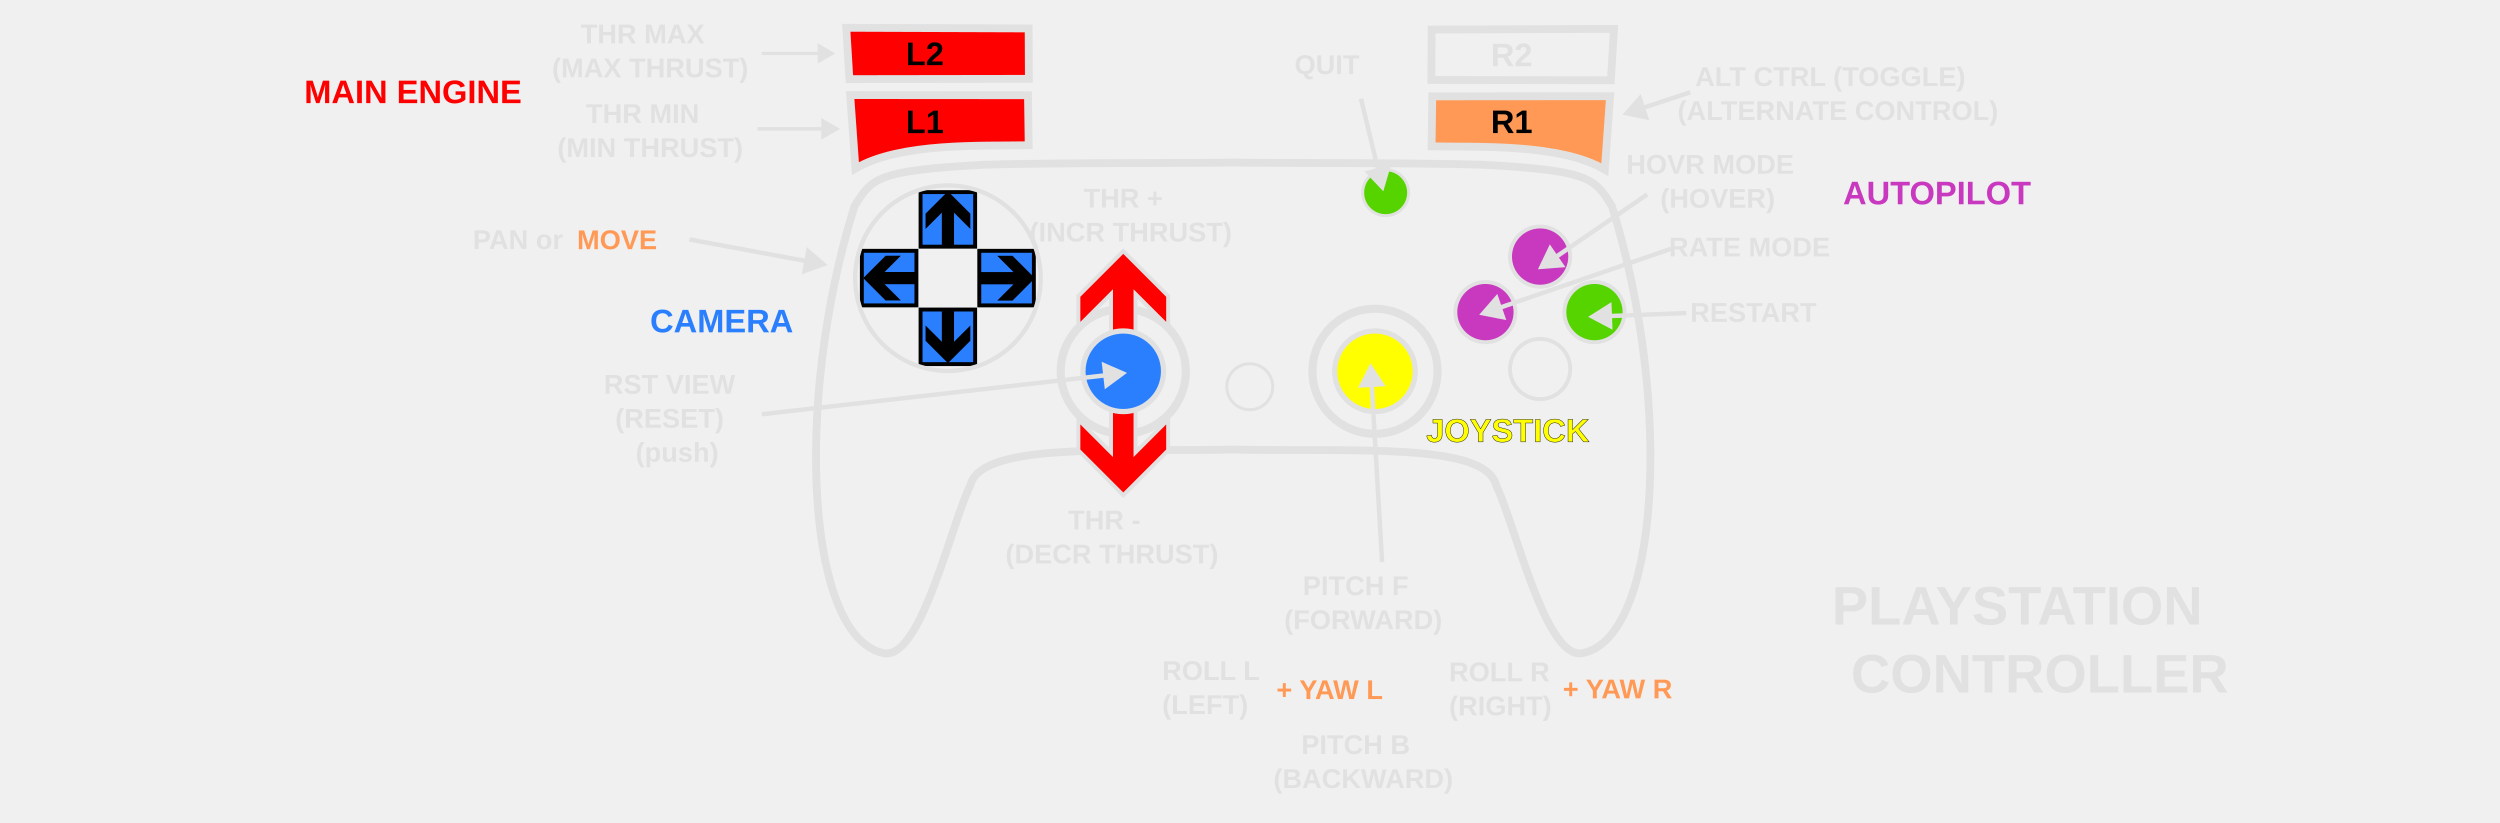
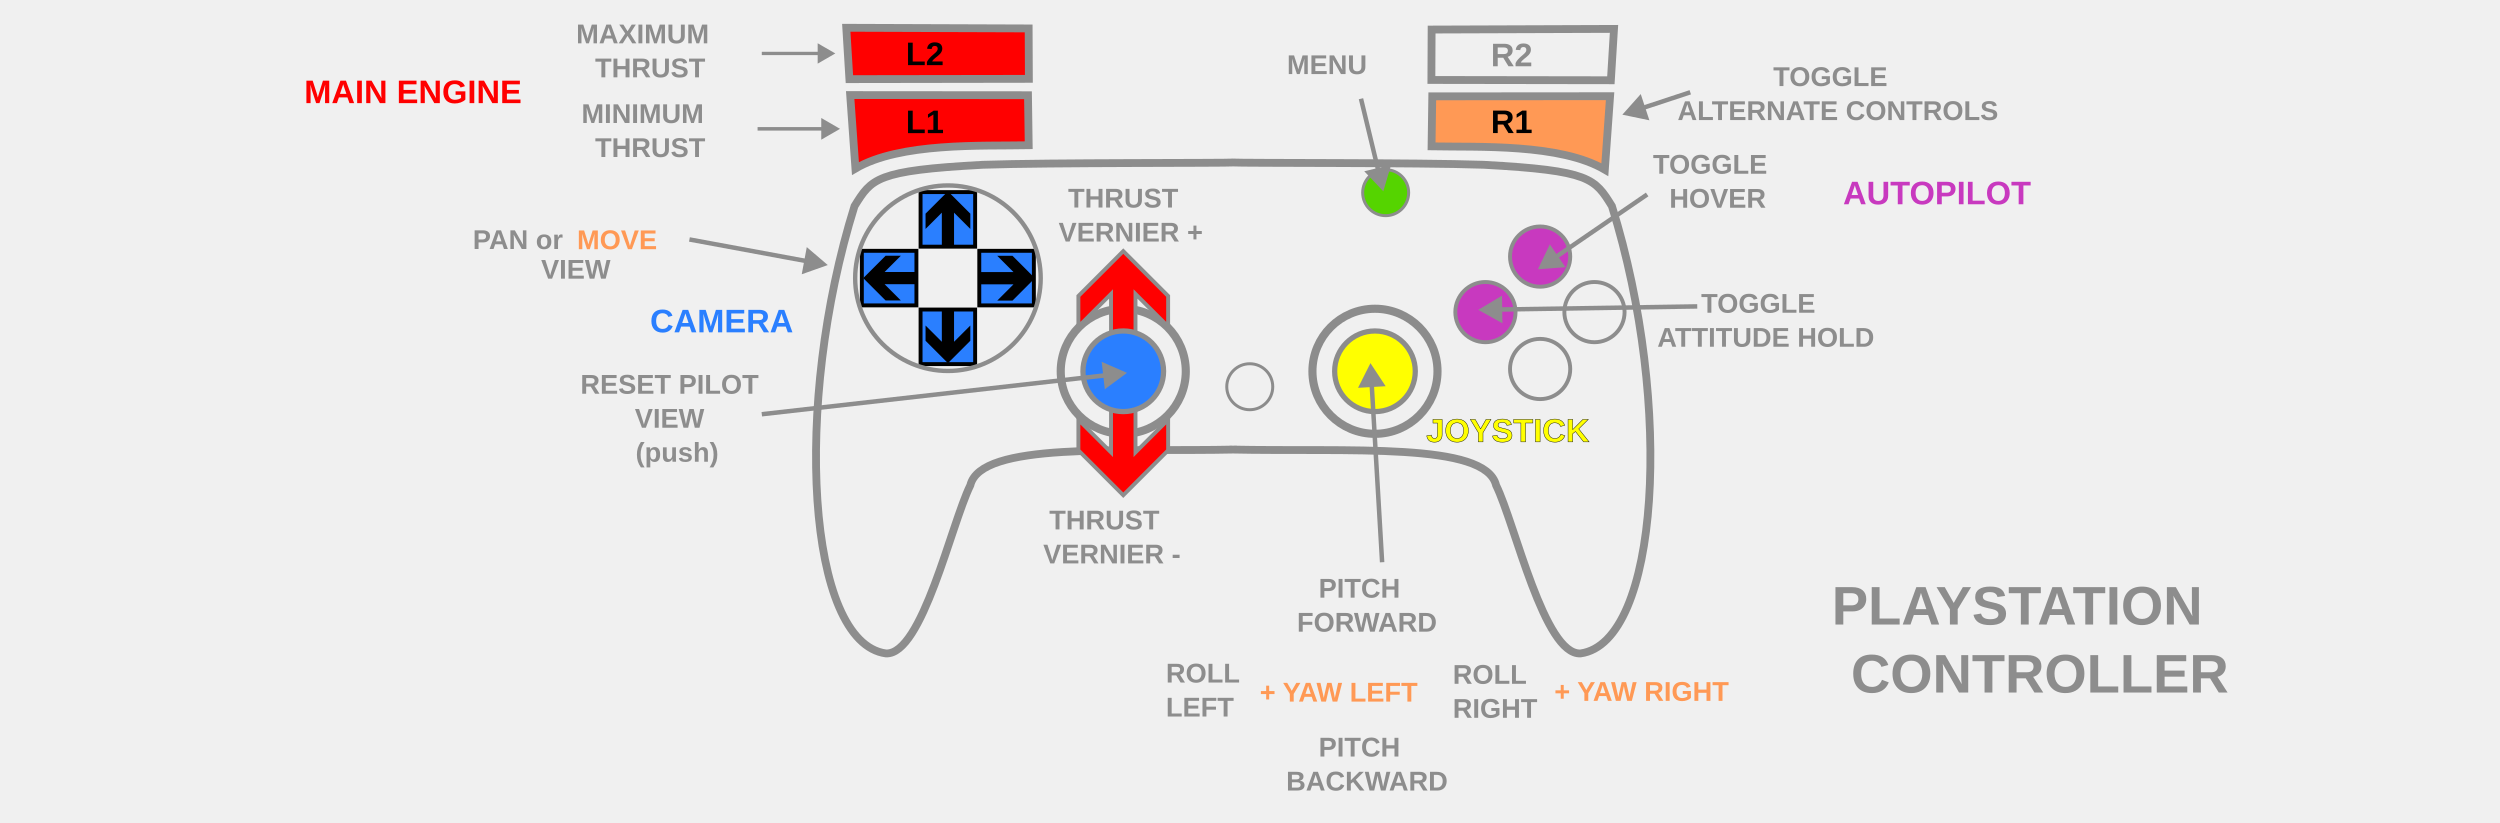
<svg xmlns="http://www.w3.org/2000/svg" xmlns:xlink="http://www.w3.org/1999/xlink" version="1.1" x="0px" y="0px" viewBox="0 0 1225.648 403.2" xml:space="preserve" id="svg491" width="12.767in" height="4.2in">
  <defs id="defs491">
    <symbol id="UpArrow">
      <path d="M 36,9 58,31 V 46 L 42,30 V 62 H 30 V 30 L 14,46 V 31 Z" style="stroke:none" id="path276" />
    </symbol>
    <marker style="overflow:visible" id="Triangle-5-1" refX="0" refY="0" orient="auto-start-reverse" markerWidth="1" markerHeight="1" viewBox="0 0 1 1" preserveAspectRatio="xMidYMid">
      <path transform="scale(0.5)" style="fill:context-stroke;fill-rule:evenodd;stroke:context-stroke;stroke-width:1pt" d="M 5.77,0 -2.88,5 V -5 Z" id="path135-0-2" />
    </marker>
    <marker style="overflow:visible" id="Triangle-5-1-2" refX="0" refY="0" orient="auto-start-reverse" markerWidth="1" markerHeight="1" viewBox="0 0 1 1" preserveAspectRatio="xMidYMid">
      <path transform="scale(0.5)" style="fill:context-stroke;fill-rule:evenodd;stroke:context-stroke;stroke-width:1pt" d="M 5.77,0 -2.88,5 V -5 Z" id="path135-0-2-8" />
    </marker>
    <marker style="overflow:visible" id="Triangle-0" refX="0" refY="0" orient="auto-start-reverse" markerWidth="1" markerHeight="1" viewBox="0 0 1 1" preserveAspectRatio="xMidYMid">
      <path transform="scale(0.5)" style="fill:context-stroke;fill-rule:evenodd;stroke:context-stroke;stroke-width:1pt" d="M 5.77,0 -2.88,5 V -5 Z" id="path135-9" />
    </marker>
    <marker style="overflow:visible" id="Triangle-07" refX="0" refY="0" orient="auto-start-reverse" markerWidth="1" markerHeight="1" viewBox="0 0 1 1" preserveAspectRatio="xMidYMid">
      <path transform="scale(0.5)" style="fill:context-stroke;fill-rule:evenodd;stroke:context-stroke;stroke-width:1pt" d="M 5.77,0 -2.88,5 V -5 Z" id="path135-7" />
    </marker>
    <marker style="overflow:visible" id="Triangle-07-7" refX="0" refY="0" orient="auto-start-reverse" markerWidth="1" markerHeight="1" viewBox="0 0 1 1" preserveAspectRatio="xMidYMid">
      <path transform="scale(0.5)" style="fill:context-stroke;fill-rule:evenodd;stroke:context-stroke;stroke-width:1pt" d="M 5.77,0 -2.88,5 V -5 Z" id="path135-7-4" />
    </marker>
    <marker style="overflow:visible" id="Triangle-07-7-5" refX="0" refY="0" orient="auto-start-reverse" markerWidth="1" markerHeight="1" viewBox="0 0 1 1" preserveAspectRatio="xMidYMid">
      <path transform="scale(0.5)" style="fill:context-stroke;fill-rule:evenodd;stroke:context-stroke;stroke-width:1pt" d="M 5.77,0 -2.88,5 V -5 Z" id="path135-7-4-0" />
-     </marker>
-     <marker style="overflow:visible" id="Triangle-07-7-2" refX="0" refY="0" orient="auto-start-reverse" markerWidth="1" markerHeight="1" viewBox="0 0 1 1" preserveAspectRatio="xMidYMid">
-       <path transform="scale(0.5)" style="fill:context-stroke;fill-rule:evenodd;stroke:context-stroke;stroke-width:1pt" d="M 5.77,0 -2.88,5 V -5 Z" id="path135-7-4-3" />
    </marker>
    <marker style="overflow:visible" id="Triangle-07-7-2-5" refX="0" refY="0" orient="auto-start-reverse" markerWidth="1" markerHeight="1" viewBox="0 0 1 1" preserveAspectRatio="xMidYMid">
      <path transform="scale(0.5)" style="fill:context-stroke;fill-rule:evenodd;stroke:context-stroke;stroke-width:1pt" d="M 5.77,0 -2.88,5 V -5 Z" id="path135-7-4-3-2" />
    </marker>
    <marker style="overflow:visible" id="Triangle-07-7-5-3" refX="0" refY="0" orient="auto-start-reverse" markerWidth="1" markerHeight="1" viewBox="0 0 1 1" preserveAspectRatio="xMidYMid">
      <path transform="scale(0.5)" style="fill:context-stroke;fill-rule:evenodd;stroke:context-stroke;stroke-width:1pt" d="M 5.77,0 -2.88,5 V -5 Z" id="path135-7-4-0-2" />
    </marker>
    <marker style="overflow:visible" id="Triangle-07-7-5-7" refX="0" refY="0" orient="auto-start-reverse" markerWidth="1" markerHeight="1" viewBox="0 0 1 1" preserveAspectRatio="xMidYMid">
      <path transform="scale(0.5)" style="fill:context-stroke;fill-rule:evenodd;stroke:context-stroke;stroke-width:1pt" d="M 5.77,0 -2.88,5 V -5 Z" id="path135-7-4-0-3" />
    </marker>
  </defs>
  <style type="text/css" id="style1">
	.st0{fill:#EEEEEE;stroke:#DDDDDD;}
	.st1{fill:#CCCCCC;stroke:#000000;stroke-width:2;}
	.st2{fill:#CC0000;stroke:#000000;stroke-width:2;}
	.st3{fill:#339900;stroke:#000000;stroke-width:2;}
	.st4{fill:#FCFCFC;}
	.st5{fill:#FF6666;}
	.st6{fill:#66CC33;}
	.st7{fill:#FFFFFF;}
</style>
  <g id="Layer_1" transform="scale(0.9997132,1.826462)" style="display:none">
    <path class="st0" d="m 6.5,0.5 h 1213 c 3.3,0 6,2.7 6,6 v 336 c 0,3.3 -2.7,6 -6,6 H 6.5 c -3.3,0 -6,-2.7 -6,-6 V 6.5 c 0,-3.3 2.7,-6 6,-6 z" id="path1" />
  </g>
-   <text xml:space="preserve" style="font-style:normal;font-variant:normal;font-weight:bold;font-stretch:normal;font-size:13.333px;font-family:Arial;-inkscape-font-specification:'Arial Bold';text-align:center;text-anchor:middle;fill:#e1e1e1;fill-opacity:1;stroke:none;stroke-width:0.983" x="865.182" y="157.781" id="text500-1">
-     <tspan id="tspan500-8" x="865.182" y="157.781">RESTART</tspan>
+   <text xml:space="preserve" style="font-style:normal;font-variant:normal;font-weight:bold;font-stretch:normal;font-size:13.333px;font-family:Arial;-inkscape-font-specification:'Arial Bold';text-align:center;text-anchor:middle;fill:#8d8d8d;fill-opacity:1;stroke:none;stroke-width:0.983" x="656.129" y="36.321" id="text500-8-9">
+     <tspan id="tspan500-3-5" x="656.129" y="36.321">MENU</tspan>
  </text>
-   <text xml:space="preserve" style="font-style:normal;font-variant:normal;font-weight:bold;font-stretch:normal;font-size:13.333px;font-family:Arial;-inkscape-font-specification:'Arial Bold';text-align:center;text-anchor:middle;fill:#e1e1e1;fill-opacity:1;stroke:none;stroke-width:0.983" x="656.129" y="36.321" id="text500-8-9">
-     <tspan id="tspan500-3-5" x="656.129" y="36.321">QUIT</tspan>
+   <text xml:space="preserve" style="font-style:normal;font-variant:normal;font-weight:bold;font-stretch:normal;font-size:13.333px;font-family:Arial;-inkscape-font-specification:'Arial Bold';text-align:center;text-anchor:middle;fill:#8d8d8d;fill-opacity:1;stroke:none;stroke-width:0.983" x="287.841" y="136.629" id="text500-8-9-0">
+     <tspan id="tspan500-3-5-9" x="287.841" y="136.629">VIEW</tspan>
  </text>
-   <text xml:space="preserve" style="font-style:normal;font-variant:normal;font-weight:normal;font-stretch:normal;font-size:13.333px;font-family:Arial;-inkscape-font-specification:Arial;text-align:center;text-anchor:middle;fill:#e1e1e1;fill-opacity:1;stroke:none;stroke-width:0.983" x="863.287" y="125.707" id="text494-8-9-6">
-     <tspan x="863.287" y="125.707" style="font-weight:bold;fill:#e1e1e1;fill-opacity:1" id="tspan504-9-6">RATE MODE</tspan>
+   <text xml:space="preserve" style="font-style:normal;font-variant:normal;font-weight:normal;font-stretch:normal;font-size:13.333px;font-family:Arial;-inkscape-font-specification:Arial;text-align:center;text-anchor:middle;fill:#8d8d8d;fill-opacity:1;stroke:none;stroke-width:0.983" x="871.268" y="153.333" id="text494-8-9-6">
+     <tspan x="871.268" y="153.333" style="font-weight:bold;fill:#8d8d8d;fill-opacity:1" id="tspan504-9-6">TOGGLE</tspan>
+     <tspan x="871.268" y="169.999" style="font-weight:bold;fill:#8d8d8d;fill-opacity:1" id="tspan11">ATTITUDE HOLD</tspan>
  </text>
-   <text xml:space="preserve" style="font-style:normal;font-variant:normal;font-weight:normal;font-stretch:normal;font-size:13.333px;font-family:Arial;-inkscape-font-specification:Arial;text-align:center;text-anchor:middle;fill:#e1e1e1;fill-opacity:1;stroke:none;stroke-width:0.983" x="847.664" y="85.17" id="text494-8-9-7-6">
-     <tspan x="847.664" y="85.17" style="font-weight:bold;fill:#e1e1e1;fill-opacity:1" id="tspan504-9-7-0">HOVR MODE</tspan>
-     <tspan x="847.664" y="101.837" style="font-weight:bold;fill:#e1e1e1;fill-opacity:1" id="tspan505-8">(HOVER)</tspan>
+   <text xml:space="preserve" style="font-style:normal;font-variant:normal;font-weight:normal;font-stretch:normal;font-size:13.333px;font-family:Arial;-inkscape-font-specification:Arial;text-align:center;text-anchor:middle;fill:#8d8d8d;fill-opacity:1;stroke:none;stroke-width:0.983" x="847.664" y="85.17" id="text494-8-9-7-6">
+     <tspan x="847.664" y="85.17" style="font-weight:bold;fill:#8d8d8d;fill-opacity:1" id="tspan505-8">TOGGLE</tspan>
+     <tspan x="847.664" y="101.837" style="font-weight:bold;fill:#8d8d8d;fill-opacity:1" id="tspan10">HOVER</tspan>
  </text>
-   <text xml:space="preserve" style="font-style:normal;font-variant:normal;font-weight:normal;font-stretch:normal;font-size:13.333px;font-family:Arial;-inkscape-font-specification:Arial;text-align:center;text-anchor:middle;fill:#e1e1e1;fill-opacity:1;stroke:none;stroke-width:0.983" x="337.518" y="193.031" id="text494-8-9-7-4-2-9-41-8">
-     <tspan x="337.518" y="193.031" style="font-weight:bold;fill:#e1e1e1;fill-opacity:1" id="tspan505-3-8-7-9-6">RST VIEW</tspan>
-     <tspan x="337.518" y="209.697" style="font-weight:bold;fill:#e1e1e1;fill-opacity:1" id="tspan509-1-8-87-2">(RESET)</tspan>
-     <tspan x="337.518" y="226.364" style="font-weight:bold;fill:#e1e1e1;fill-opacity:1" id="tspan9">(push)</tspan>
+   <text xml:space="preserve" style="font-style:normal;font-variant:normal;font-weight:normal;font-stretch:normal;font-size:13.333px;font-family:Arial;-inkscape-font-specification:Arial;text-align:center;text-anchor:middle;fill:#8d8d8d;fill-opacity:1;stroke:none;stroke-width:0.983" x="337.518" y="193.031" id="text494-8-9-7-4-2-9-41-8">
+     <tspan x="337.518" y="193.031" style="font-weight:bold;fill:#8d8d8d;fill-opacity:1" id="tspan509-1-8-87-2">RESET PILOT</tspan>
+     <tspan x="337.518" y="209.697" style="font-weight:bold;fill:#8d8d8d;fill-opacity:1" id="tspan4">VIEW</tspan>
+     <tspan x="337.518" y="226.364" style="font-weight:bold;fill:#8d8d8d;fill-opacity:1" id="tspan9">(push)</tspan>
  </text>
-   <text xml:space="preserve" style="font-style:normal;font-variant:normal;font-weight:bold;font-stretch:normal;font-size:13.333px;font-family:Arial;-inkscape-font-specification:'Arial Bold';text-align:center;text-anchor:middle;fill:#e1e1e1;fill-opacity:1;stroke:none;stroke-width:0.983" x="906.6" y="42.184" id="text500-6-7">
-     <tspan id="tspan500-4-7" x="906.6" y="42.184">ALT CTRL (TOGGLE)</tspan>
-     <tspan x="906.6" y="58.85" id="tspan523-6">(ALTERNATE CONTROL)</tspan>
+   <text xml:space="preserve" style="font-style:normal;font-variant:normal;font-weight:bold;font-stretch:normal;font-size:13.333px;font-family:Arial;-inkscape-font-specification:'Arial Bold';text-align:center;text-anchor:middle;fill:#8d8d8d;fill-opacity:1;stroke:none;stroke-width:0.983" x="906.6" y="42.184" id="text500-6-7">
+     <tspan x="906.6" y="42.184" id="tspan523-6">TOGGLE</tspan>
+     <tspan x="906.6" y="58.85" id="tspan7">ALTERNATE CONTROLS</tspan>
  </text>
  <text xml:space="preserve" style="font-style:normal;font-variant:normal;font-weight:bold;font-stretch:normal;font-size:16px;font-family:Arial;-inkscape-font-specification:'Arial Bold';text-align:start;text-anchor:start;fill:#c839bf;fill-opacity:1;stroke:none;stroke-width:0.983" x="903.561" y="100.155" id="text524-1-6">
    <tspan id="tspan524-0-5" x="903.561" y="100.155">AUTOPILOT</tspan>
  </text>
  <text xml:space="preserve" style="font-style:normal;font-variant:normal;font-weight:bold;font-stretch:normal;font-size:16px;font-family:Arial;-inkscape-font-specification:'Arial Bold';text-align:start;text-anchor:start;fill:#ff0000;fill-opacity:1;stroke:none;stroke-width:0.983" x="149.142" y="50.569" id="text524-0">
    <tspan id="tspan524-8" x="149.142" y="50.569">MAIN ENGINE</tspan>
  </text>
-   <path id="rect1" style="fill:none;stroke:#e1e1e1;stroke-width:3.84;stroke-opacity:1" d="m 600.533,201.009 c -58.564,1.302 -125.51,-3.897 -130.727,17.535 -9.443,19.317 -23.588,83.309 -41.386,82.441 -38.555,-5.29 -45.836,-121.592 -15.394,-219.298 8.416,-13.512 10.439,-17.439 62.864,-20.265 32.679,-1.125 118.511,-0.756 123.542,-1.136 m -2.583,140.724 c 58.564,1.302 125.51,-3.897 130.727,17.535 9.443,19.317 23.588,83.309 41.386,82.441 C 807.517,295.695 814.798,179.393 784.355,81.687 775.939,68.175 773.915,64.248 721.491,61.421 688.812,60.296 602.981,60.665 597.949,60.285" transform="translate(5.901483,19.36226)" />
-   <path style="fill:#ff0000;fill-opacity:1;stroke:#e1e1e1;stroke-width:3.84;stroke-dasharray:none;stroke-opacity:1" d="m 416.81,46.608 2.575,36.029 c 21.947,-12.892 61.928,-10.975 84.949,-11.435 l -0.351,-24.52 z" id="path2" />
-   <path style="fill:#ff0000;fill-opacity:1;stroke:#e1e1e1;stroke-width:3.84;stroke-dasharray:none;stroke-opacity:1" d="m 414.89,13.617 1.535,25.175 87.992,-0.14 -0.112,-24.714 z" id="path3" />
-   <path style="fill:#ff9955;fill-opacity:1;stroke:#e1e1e1;stroke-width:3.84;stroke-dasharray:none;stroke-opacity:1" d="M 789.36,47.156 786.785,83.185 C 764.838,70.293 724.857,72.21 701.836,71.75 l 0.351,-24.52 z" id="path2-4" />
-   <path style="fill:none;stroke:#e1e1e1;stroke-width:3.84;stroke-dasharray:none;stroke-opacity:1" d="m 791.28,14.165 -1.535,25.175 -87.992,-0.14 0.112,-24.714 z" id="path3-5" />
-   <circle style="fill:#c839bf;fill-opacity:1;stroke:#e1e1e1;stroke-width:1.92;stroke-dasharray:none;stroke-opacity:1" id="path4" cx="755.06" cy="125.794" r="14.76" />
-   <circle style="fill:none;stroke:#e1e1e1;stroke-width:1.92;stroke-dasharray:none;stroke-opacity:1" id="path4-6" cx="755.06" cy="180.9" r="14.76" />
-   <circle style="fill:none;stroke:#e1e1e1;stroke-width:1.466;stroke-dasharray:none;stroke-opacity:1" id="path4-6-1" cx="612.705" cy="189.596" r="11.271" />
-   <circle style="fill:#55d400;fill-opacity:1;stroke:#e1e1e1;stroke-width:1.466;stroke-dasharray:none;stroke-opacity:1" id="path4-6-1-3" cx="679.332" cy="94.46" r="11.271" />
-   <circle style="fill:#55d400;fill-opacity:1;stroke:#e1e1e1;stroke-width:1.92;stroke-dasharray:none;stroke-opacity:1" id="path4-68" cx="781.703" cy="153.012" r="14.76" />
-   <circle style="fill:#c839bf;fill-opacity:1;stroke:#e1e1e1;stroke-width:1.92;stroke-dasharray:none;stroke-opacity:1" id="path4-67" cx="728.247" cy="153.012" r="14.76" />
+   <path id="rect1" style="fill:none;stroke:#8d8d8d;stroke-width:3.84;stroke-opacity:1" d="m 600.533,201.009 c -58.564,1.302 -125.51,-3.897 -130.727,17.535 -9.443,19.317 -23.588,83.309 -41.386,82.441 -38.555,-5.29 -45.836,-121.592 -15.394,-219.298 8.416,-13.512 10.439,-17.439 62.864,-20.265 32.679,-1.125 118.511,-0.756 123.542,-1.136 m -2.583,140.724 c 58.564,1.302 125.51,-3.897 130.727,17.535 9.443,19.317 23.588,83.309 41.386,82.441 C 807.517,295.695 814.798,179.393 784.355,81.687 775.939,68.175 773.915,64.248 721.491,61.421 688.812,60.296 602.981,60.665 597.949,60.285" transform="translate(5.901483,19.36226)" />
+   <path style="fill:#ff0000;fill-opacity:1;stroke:#8d8d8d;stroke-width:3.84;stroke-dasharray:none;stroke-opacity:1" d="m 416.81,46.608 2.575,36.029 c 21.947,-12.892 61.928,-10.975 84.949,-11.435 l -0.351,-24.52 z" id="path2" />
+   <path style="fill:#ff0000;fill-opacity:1;stroke:#8d8d8d;stroke-width:3.84;stroke-dasharray:none;stroke-opacity:1" d="m 414.89,13.617 1.535,25.175 87.992,-0.14 -0.112,-24.714 z" id="path3" />
+   <path style="fill:#ff9955;fill-opacity:1;stroke:#8d8d8d;stroke-width:3.84;stroke-dasharray:none;stroke-opacity:1" d="M 789.36,47.156 786.785,83.185 C 764.838,70.293 724.857,72.21 701.836,71.75 l 0.351,-24.52 z" id="path2-4" />
+   <path style="fill:none;stroke:#8d8d8d;stroke-width:3.84;stroke-dasharray:none;stroke-opacity:1" d="m 791.28,14.165 -1.535,25.175 -87.992,-0.14 0.112,-24.714 z" id="path3-5" />
+   <circle style="fill:#c839bf;fill-opacity:1;stroke:#8d8d8d;stroke-width:1.92;stroke-dasharray:none;stroke-opacity:1" id="path4" cx="755.06" cy="125.794" r="14.76" />
+   <circle style="fill:none;stroke:#8d8d8d;stroke-width:1.92;stroke-dasharray:none;stroke-opacity:1" id="path4-6" cx="755.06" cy="180.9" r="14.76" />
+   <circle style="fill:none;stroke:#8c8c8c;stroke-width:1.466;stroke-dasharray:none;stroke-opacity:1" id="path4-6-1" cx="612.705" cy="189.596" r="11.271" />
+   <circle style="fill:#55d400;fill-opacity:1;stroke:#8d8d8d;stroke-width:1.466;stroke-dasharray:none;stroke-opacity:1" id="path4-6-1-3" cx="679.332" cy="94.46" r="11.271" />
+   <circle style="fill:#000000;fill-opacity:0;stroke:#8d8d8d;stroke-width:1.92;stroke-dasharray:none;stroke-opacity:1" id="path4-68" cx="781.703" cy="153.012" r="14.76" />
+   <circle style="fill:#c839bf;fill-opacity:1;stroke:#8d8d8d;stroke-width:1.92;stroke-dasharray:none;stroke-opacity:1" id="path4-67" cx="728.247" cy="153.012" r="14.76" />
  <g id="g13" transform="translate(-0.08380446,-22.98138)">
-     <circle style="fill:none;stroke:#e1e1e1;stroke-width:3.988;stroke-dasharray:none;stroke-opacity:1" id="path4-6-2" cx="674.175" cy="205.003" r="30.656" />
-     <circle style="fill:#ffff00;stroke:#e1e1e1;stroke-width:2.571;stroke-dasharray:none;stroke-opacity:1" id="path4-6-23" cx="674.175" cy="205.003" r="19.766" />
+     <circle style="fill:none;stroke:#8c8c8c;stroke-width:3.988;stroke-dasharray:none;stroke-opacity:1" id="path4-6-2" cx="674.175" cy="205.003" r="30.656" />
+     <circle style="fill:#ffff00;stroke:#8c8c8c;stroke-width:2.571;stroke-dasharray:none;stroke-opacity:1" id="path4-6-23" cx="674.175" cy="205.003" r="19.766" />
  </g>
  <g id="g12" transform="translate(83.75518,44.72955)">
-     <circle style="fill:none;stroke:#e1e1e1;stroke-width:3.988;stroke-dasharray:none;stroke-opacity:1" id="path4-6-2-8" cx="466.933" cy="137.292" r="30.656" />
+     <circle style="fill:none;stroke:#8d8d8d;stroke-width:3.988;stroke-dasharray:none;stroke-opacity:1" id="path4-6-2-8" cx="466.933" cy="137.292" r="30.656" />
    <g id="use1-3" style="fill:#ff0000;fill-opacity:1;stroke:#000000;stroke-width:1.92;stroke-dasharray:none;stroke-opacity:1" transform="translate(430.9333,69.37812)">
-       <path d="M 36,9 58,31 V 46 L 42,30 V 62 H 30 V 30 L 14,46 V 31 Z" style="stroke:#e1e1e1;stroke-width:1.92;stroke-dasharray:none;stroke-opacity:1" id="path6" />
+       <path d="M 36,9 58,31 V 46 L 42,30 V 62 H 30 V 30 L 14,46 V 31 Z" style="stroke:#8d8d8d;stroke-width:1.92;stroke-dasharray:none;stroke-opacity:1" id="path6" />
    </g>
    <g id="use1-3-0" style="fill:#ff0000;fill-opacity:1;stroke:#000000;stroke-width:1.92;stroke-dasharray:none;stroke-opacity:1" transform="matrix(1,0,0,-1,430.9333,207.0456)">
-       <path d="M 36,9 58,31 V 46 L 42,30 V 62 H 30 V 30 L 14,46 V 31 Z" style="stroke:#e1e1e1;stroke-width:1.92;stroke-dasharray:none;stroke-opacity:1" id="path6-0" />
+       <path d="M 36,9 58,31 V 46 L 42,30 V 62 H 30 V 30 L 14,46 V 31 Z" style="stroke:#8d8d8d;stroke-width:1.92;stroke-dasharray:none;stroke-opacity:1" id="path6-0" />
    </g>
-     <circle style="fill:#2a7fff;fill-opacity:1;stroke:#e1e1e1;stroke-width:2.571;stroke-dasharray:none;stroke-opacity:1" id="path4-6-23-3" cx="466.933" cy="137.292" r="19.766" />
+     <circle style="fill:#2a7fff;fill-opacity:1;stroke:#8d8d8d;stroke-width:2.571;stroke-dasharray:none;stroke-opacity:1" id="path4-6-23-3" cx="466.933" cy="137.292" r="19.766" />
  </g>
  <text xml:space="preserve" style="font-style:normal;font-variant:normal;font-weight:bold;font-stretch:normal;font-size:16px;font-family:Arial;-inkscape-font-specification:'Arial Bold';text-align:center;text-anchor:middle;fill:#55d400;fill-opacity:1;stroke:none;stroke-width:0.983" x="460.093" y="31.929" id="text499-7">
    <tspan id="tspan499-4" x="460.093" y="31.929" style="font-size:16px;fill:#000000">L2</tspan>
  </text>
  <text xml:space="preserve" style="font-style:normal;font-variant:normal;font-weight:bold;font-stretch:normal;font-size:16px;font-family:Arial;-inkscape-font-specification:'Arial Bold';text-align:center;text-anchor:middle;fill:#55d400;fill-opacity:1;stroke:none;stroke-width:0.983" x="460.093" y="65.273" id="text499-7-4">
    <tspan id="tspan499-4-3" x="460.093" y="65.273" style="font-size:16px;fill:#000000">L1</tspan>
  </text>
-   <text xml:space="preserve" style="font-style:normal;font-variant:normal;font-weight:bold;font-stretch:normal;font-size:16px;font-family:Arial;-inkscape-font-specification:'Arial Bold';text-align:center;text-anchor:middle;fill:#e1e1e1;fill-opacity:1;stroke:none;stroke-width:0.983" x="747.79" y="32.477" id="text499-7-0">
-     <tspan id="tspan499-4-33" x="747.79" y="32.477" style="font-size:16px;fill:#e1e1e1;fill-opacity:1">R2</tspan>
+   <text xml:space="preserve" style="font-style:normal;font-variant:normal;font-weight:bold;font-stretch:normal;font-size:16px;font-family:Arial;-inkscape-font-specification:'Arial Bold';text-align:center;text-anchor:middle;fill:#8c8c8c;fill-opacity:1;stroke:none;stroke-width:0.983" x="747.79" y="32.477" id="text499-7-0">
+     <tspan id="tspan499-4-33" x="747.79" y="32.477" style="font-size:16px;fill:#8c8c8c;fill-opacity:1">R2</tspan>
  </text>
  <text xml:space="preserve" style="font-style:normal;font-variant:normal;font-weight:bold;font-stretch:normal;font-size:16px;font-family:Arial;-inkscape-font-specification:'Arial Bold';text-align:center;text-anchor:middle;fill:#55d400;fill-opacity:1;stroke:none;stroke-width:0.983" x="747.79" y="65.224" id="text499-7-6">
    <tspan id="tspan499-4-6" x="747.79" y="65.224" style="font-size:16px;fill:#000000">R1</tspan>
  </text>
-   <text xml:space="preserve" style="font-style:normal;font-variant:normal;font-weight:normal;font-stretch:normal;font-size:13.333px;font-family:Arial;-inkscape-font-specification:Arial;text-align:center;text-anchor:middle;fill:#e1e1e1;fill-opacity:1;stroke:none;stroke-width:0.983" x="559.91" y="101.753" id="text494-8-5">
-     <tspan x="559.91" y="101.753" id="tspan495-4-2" style="font-weight:bold;text-align:center;text-anchor:middle;fill:#e1e1e1;fill-opacity:1">THR +</tspan>
-     <tspan x="559.91" y="118.419" style="font-weight:bold;text-align:center;text-anchor:middle;fill:#e1e1e1;fill-opacity:1" id="tspan504-4">(INCR THRUST)</tspan>
+   <text xml:space="preserve" style="font-style:normal;font-variant:normal;font-weight:normal;font-stretch:normal;font-size:13.333px;font-family:Arial;-inkscape-font-specification:Arial;text-align:center;text-anchor:middle;fill:#8d8d8d;fill-opacity:1;stroke:none;stroke-width:0.983" x="559.91" y="101.753" id="text494-8-5">
+     <tspan x="559.91" y="101.753" style="font-weight:bold;text-align:center;text-anchor:middle;fill:#8d8d8d;fill-opacity:1" id="tspan504-4">THRUST</tspan>
+     <tspan x="559.91" y="118.419" style="font-weight:bold;text-align:center;text-anchor:middle;fill:#8d8d8d;fill-opacity:1" id="tspan6">VERNIER +</tspan>
  </text>
-   <text xml:space="preserve" style="font-style:normal;font-variant:normal;font-weight:normal;font-stretch:normal;font-size:13.333px;font-family:Arial;-inkscape-font-specification:Arial;text-align:center;text-anchor:middle;fill:#e1e1e1;fill-opacity:1;stroke:none;stroke-width:0.983" x="550.685" y="259.551" id="text494-1-9-6">
-     <tspan id="tspan494-0-0-2" x="550.685" y="259.551" style="font-weight:bold;fill:#e1e1e1;fill-opacity:1">THR -</tspan>
-     <tspan x="550.685" y="276.217" id="tspan495-6-6-0" style="font-weight:bold;fill:#e1e1e1;fill-opacity:1">(DECR THRUST)</tspan>
+   <text xml:space="preserve" style="font-style:normal;font-variant:normal;font-weight:normal;font-stretch:normal;font-size:13.333px;font-family:Arial;-inkscape-font-specification:Arial;text-align:center;text-anchor:middle;fill:#8d8d8d;fill-opacity:1;stroke:none;stroke-width:0.983" x="550.685" y="259.551" id="text494-1-9-6">
+     <tspan x="550.685" y="259.551" id="tspan495-6-6-0" style="font-weight:bold;fill:#8d8d8d;fill-opacity:1">THRUST</tspan>
+     <tspan x="550.685" y="276.217" style="font-weight:bold;fill:#8d8d8d;fill-opacity:1" id="tspan5">VERNIER -</tspan>
  </text>
-   <path style="fill:#ff0000;fill-opacity:1;stroke:#e1e1e1;stroke-width:2.203;stroke-dasharray:none;stroke-opacity:1;marker-end:url(#Triangle-0)" d="M 373.474,203.074 544.747,183.672" id="path7-05" />
-   <path style="fill:#ff0000;fill-opacity:1;stroke:#e1e1e1;stroke-width:1.73;stroke-dasharray:none;stroke-opacity:1;marker-end:url(#Triangle-5-1)" d="m 371.41,63.16 h 34.285" id="path7-0-8" />
-   <path style="fill:#ff0000;fill-opacity:1;stroke:#e1e1e1;stroke-width:1.626;stroke-dasharray:none;stroke-opacity:1;marker-end:url(#Triangle-5-1-2)" d="m 373.474,26.202 h 30.276" id="path7-0-8-9" />
-   <text xml:space="preserve" style="font-style:normal;font-variant:normal;font-weight:normal;font-stretch:normal;font-size:13.333px;font-family:Arial;-inkscape-font-specification:Arial;text-align:center;text-anchor:middle;fill:#e1e1e1;fill-opacity:1;stroke:none;stroke-width:0.983" x="324.322" y="4.571" id="text494-2">
-     <tspan x="324.322" y="4.571" id="tspan495-7" style="font-weight:bold;fill:#e1e1e1;fill-opacity:1" />
-     <tspan x="324.322" y="21.238" style="font-weight:bold;fill:#e1e1e1;fill-opacity:1" id="tspan501-9">THR MAX</tspan>
-     <tspan x="324.322" y="37.905" style="font-weight:bold;fill:#e1e1e1;fill-opacity:1" id="tspan502-8">(MAX THRUST)</tspan>
+   <path style="fill:#ff0000;fill-opacity:1;stroke:#8d8d8d;stroke-width:2.203;stroke-dasharray:none;stroke-opacity:1;marker-end:url(#Triangle-0)" d="M 373.474,203.074 544.747,183.672" id="path7-05" />
+   <path style="fill:#ff0000;fill-opacity:1;stroke:#8d8d8d;stroke-width:1.73;stroke-dasharray:none;stroke-opacity:1;marker-end:url(#Triangle-5-1)" d="m 371.41,63.16 h 34.285" id="path7-0-8" />
+   <path style="fill:#ff0000;fill-opacity:1;stroke:#8d8d8d;stroke-width:1.626;stroke-dasharray:none;stroke-opacity:1;marker-end:url(#Triangle-5-1-2)" d="m 373.474,26.202 h 30.276" id="path7-0-8-9" />
+   <text xml:space="preserve" style="font-style:normal;font-variant:normal;font-weight:normal;font-stretch:normal;font-size:13.333px;font-family:Arial;-inkscape-font-specification:Arial;text-align:center;text-anchor:middle;fill:#8d8d8d;fill-opacity:1;stroke:none;stroke-width:0.983" x="324.322" y="4.571" id="text494-2">
+     <tspan x="324.322" y="4.571" id="tspan495-7" style="font-weight:bold;fill:#8d8d8d;fill-opacity:1" />
+     <tspan x="324.322" y="21.238" style="font-weight:bold;fill:#8d8d8d;fill-opacity:1" id="tspan502-8">MAXIMUM</tspan>
+     <tspan x="324.322" y="37.905" style="font-weight:bold;fill:#8d8d8d;fill-opacity:1" id="tspan2">THRUST</tspan>
  </text>
-   <text xml:space="preserve" style="font-style:normal;font-variant:normal;font-weight:normal;font-stretch:normal;font-size:13.333px;font-family:Arial;-inkscape-font-specification:Arial;text-align:center;text-anchor:middle;fill:#e1e1e1;fill-opacity:1;stroke:none;stroke-width:0.983" x="324.322" y="60.309" id="text494-1-3">
-     <tspan x="324.322" y="60.309" id="tspan495-6-1" style="font-weight:bold;fill:#e1e1e1;fill-opacity:1">THR MIN</tspan>
-     <tspan x="324.322" y="76.975" style="font-weight:bold;fill:#e1e1e1;fill-opacity:1" id="tspan503-4">(MIN THRUST)</tspan>
+   <text xml:space="preserve" style="font-style:normal;font-variant:normal;font-weight:normal;font-stretch:normal;font-size:13.333px;font-family:Arial;-inkscape-font-specification:Arial;text-align:center;text-anchor:middle;fill:#8d8d8d;fill-opacity:1;stroke:none;stroke-width:0.983" x="324.322" y="60.309" id="text494-1-3">
+     <tspan x="324.322" y="60.309" style="font-weight:bold;fill:#8d8d8d;fill-opacity:1" id="tspan503-4">MINIMUM</tspan>
+     <tspan x="324.322" y="76.975" style="font-weight:bold;fill:#8d8d8d;fill-opacity:1" id="tspan3">THRUST</tspan>
  </text>
  <g id="g11" transform="translate(171.8284,-58.18718)">
    <path id="rect4" style="fill:#2a7fff;fill-opacity:1;stroke:#000000;stroke-width:1.92" d="m 441.036,174.663 h 26.755 v 26.755 h -26.755 z m -28.788,-2.033 v -26.755 h 26.755 v 26.755 z m -2.033,28.788 h -26.755 v -26.755 h 26.755 z m 28.788,2.033 v 26.755 h -26.755 v -26.755 z" transform="translate(-132.7609,6.487097)" />
    <g id="g10" transform="translate(-260)">
-       <circle style="fill:none;stroke:#e1e1e1;stroke-width:2.16;stroke-dasharray:none;stroke-opacity:1" id="path5" cx="552.905" cy="194.574" r="45.475" />
+       <circle style="fill:none;stroke:#8d8d8d;stroke-width:2.16;stroke-dasharray:none;stroke-opacity:1" id="path5" cx="552.905" cy="194.574" r="45.475" />
      <use xlink:href="#UpArrow" style="fill:#000000;stroke:#000000" id="use1" transform="matrix(0.4987915,0,0,0.4987915,534.9482,147.4732)" />
      <use xlink:href="#UpArrow" style="fill:#000000;stroke:#000000" id="use1-0" transform="matrix(0,0.4987915,-0.4987915,0,600.0208,176.617)" />
      <use xlink:href="#UpArrow" style="fill:#000000;stroke:#000000" id="use1-4" transform="matrix(0,-0.4987915,0.4987915,0,506.891,212.4839)" />
      <use xlink:href="#UpArrow" style="fill:#000000;stroke:#000000" id="use1-9" transform="matrix(0.4987915,0,0,-0.4987915,534.9482,240.7078)" />
    </g>
  </g>
-   <path style="fill:#ff0000;fill-opacity:1;stroke:#e1e1e1;stroke-width:2.203;stroke-dasharray:none;stroke-opacity:1;marker-end:url(#Triangle-07)" d="m 819.198,121.977 -86.626,29.807" id="path7-1" />
-   <path style="fill:#ff0000;fill-opacity:1;stroke:#e1e1e1;stroke-width:2.203;stroke-dasharray:none;stroke-opacity:1;marker-end:url(#Triangle-07-7)" d="m 807.527,95.337 -47.107,32.263" id="path7-1-5" />
-   <path style="fill:#ff0000;fill-opacity:1;stroke:#e1e1e1;stroke-width:2.203;stroke-dasharray:none;stroke-opacity:1;marker-end:url(#Triangle-07-7-5)" d="m 667.231,48.394 9.115,37.773" id="path7-1-5-7" />
-   <path style="fill:#ff0000;fill-opacity:1;stroke:#e1e1e1;stroke-width:2.203;stroke-dasharray:none;stroke-opacity:1;marker-end:url(#Triangle-07-7-5-3)" d="m 338,117.392 60.133,11.126" id="path7-1-5-7-1" />
-   <path style="fill:#ff0000;fill-opacity:1;stroke:#e1e1e1;stroke-width:2.203;stroke-dasharray:none;stroke-opacity:1;marker-end:url(#Triangle-07-7-2)" d="m 826.74,153.471 -40.354,1.568" id="path7-1-5-3" />
-   <path style="fill:#ff0000;fill-opacity:1;stroke:#e1e1e1;stroke-width:2.203;stroke-dasharray:none;stroke-opacity:1;marker-end:url(#Triangle-07-7-2-5)" d="M 828.668,45.234 802.801,53.771" id="path7-1-5-3-2" />
+   <path style="fill:#ff0000;fill-opacity:1;stroke:#8d8d8d;stroke-width:2.203;stroke-dasharray:none;stroke-opacity:1;marker-end:url(#Triangle-07)" d="m 832.09,150.216 -99.518,1.568" id="path7-1" />
+   <path style="fill:#ff0000;fill-opacity:1;stroke:#8d8d8d;stroke-width:2.203;stroke-dasharray:none;stroke-opacity:1;marker-end:url(#Triangle-07-7)" d="m 807.527,95.337 -47.107,32.263" id="path7-1-5" />
+   <path style="fill:#ff0000;fill-opacity:1;stroke:#8d8d8d;stroke-width:2.203;stroke-dasharray:none;stroke-opacity:1;marker-end:url(#Triangle-07-7-5)" d="m 667.231,48.394 9.115,37.773" id="path7-1-5-7" />
+   <path style="fill:#ff0000;fill-opacity:1;stroke:#8d8d8d;stroke-width:2.203;stroke-dasharray:none;stroke-opacity:1;marker-end:url(#Triangle-07-7-5-3)" d="m 338,117.392 60.133,11.126" id="path7-1-5-7-1" />
+   <path style="fill:#ff0000;fill-opacity:1;stroke:#8c8c8c;stroke-width:2.203;stroke-dasharray:none;stroke-opacity:1;marker-end:url(#Triangle-07-7-2-5)" d="M 828.668,45.234 802.801,53.771" id="path7-1-5-3-2" />
  <text xml:space="preserve" style="font-style:normal;font-variant:normal;font-weight:bold;font-stretch:normal;font-size:16px;font-family:Arial;-inkscape-font-specification:'Arial Bold';text-align:start;text-anchor:start;fill:#2a7fff;fill-opacity:1;stroke:none;stroke-width:0.983" x="318.693" y="162.913" id="text524-8">
    <tspan id="tspan524-9" x="318.693" y="162.913">CAMERA</tspan>
  </text>
  <g id="g15">
-     <text xml:space="preserve" style="font-style:normal;font-variant:normal;font-weight:normal;font-stretch:normal;font-size:13.333px;font-family:Arial;-inkscape-font-specification:Arial;text-align:center;text-anchor:middle;fill:#e1e1e1;fill-opacity:1;stroke:none;stroke-width:0.983" x="263.164" y="122.086" id="text494-8-9-7-4-2-9-5">
-       <tspan x="265.016" y="122.086" style="font-weight:bold;fill:#e1e1e1;fill-opacity:1" id="tspan509-1-8-60">PAN or </tspan>
+     <text xml:space="preserve" style="font-style:normal;font-variant:normal;font-weight:normal;font-stretch:normal;font-size:13.333px;font-family:Arial;-inkscape-font-specification:Arial;text-align:center;text-anchor:middle;fill:#8d8d8d;fill-opacity:1;stroke:none;stroke-width:0.983" x="263.164" y="122.086" id="text494-8-9-7-4-2-9-5">
+       <tspan x="265.016" y="122.086" style="font-weight:bold;fill:#8d8d8d;fill-opacity:1" id="tspan509-1-8-60">PAN or </tspan>
    </text>
    <text xml:space="preserve" style="font-style:normal;font-variant:normal;font-weight:normal;font-stretch:normal;font-size:13.333px;font-family:Arial;-inkscape-font-specification:Arial;text-align:center;text-anchor:middle;fill:#ff9955;fill-opacity:1;stroke:none;stroke-width:0.983" x="311.786" y="122.164" id="text494-8-9-7-4-2-9-5-1">
      <tspan x="311.786" y="122.164" style="font-weight:bold;fill:#ff9955;fill-opacity:1" id="tspan509-1-8-60-2">MOVE</tspan>
    </text>
  </g>
  <text xml:space="preserve" style="font-style:normal;font-variant:normal;font-weight:bold;font-stretch:normal;font-size:16px;font-family:Arial;-inkscape-font-specification:'Arial Bold';text-align:start;text-anchor:start;fill:#ffff00;fill-opacity:1;stroke:#000000;stroke-width:0.2;stroke-dasharray:none;stroke-opacity:1" x="699.211" y="216.624" id="text524-6-5">
    <tspan id="tspan524-72-4" x="699.211" y="216.624">JOYSTICK</tspan>
  </text>
-   <g id="g14" transform="translate(71.16446,0.712137)">
-     <text xml:space="preserve" style="font-style:normal;font-variant:normal;font-weight:normal;font-stretch:normal;font-size:13.333px;font-family:Arial;-inkscape-font-specification:Arial;text-align:center;text-anchor:middle;fill:#e1e1e1;fill-opacity:1;stroke:none;stroke-width:0.983" x="606.431" y="291.063" id="text494-8-9-7-4-08">
-       <tspan x="606.431" y="291.063" style="font-weight:bold;fill:#e1e1e1;fill-opacity:1" id="tspan505-3-6">PITCH F</tspan>
-       <tspan x="606.431" y="307.73" style="font-weight:bold;fill:#e1e1e1;fill-opacity:1" id="tspan509-12">(FORWARD)</tspan>
+   <g id="g14" transform="translate(73.00615,1.939929)">
+     <text xml:space="preserve" style="font-style:normal;font-variant:normal;font-weight:normal;font-stretch:normal;font-size:13.333px;font-family:Arial;-inkscape-font-specification:Arial;text-align:center;text-anchor:middle;fill:#8d8d8d;fill-opacity:1;stroke:none;stroke-width:0.983" x="606.431" y="291.063" id="text494-8-9-7-4-08">
+       <tspan x="606.431" y="291.063" style="font-weight:bold;fill:#8d8d8d;fill-opacity:1" id="tspan509-12">PITCH</tspan>
+       <tspan x="606.431" y="307.73" style="font-weight:bold;fill:#8d8d8d;fill-opacity:1" id="tspan13">FORWARD</tspan>
    </text>
    <g id="g8" transform="translate(-39.70506,21.96651)">
-       <text xml:space="preserve" style="font-style:normal;font-variant:normal;font-weight:normal;font-stretch:normal;font-size:13.333px;font-family:Arial;-inkscape-font-specification:Arial;text-align:start;text-anchor:start;fill:#e1e1e1;fill-opacity:1;stroke:none;stroke-width:0.983" x="538.303" y="310.707" id="text494-8-9-7-4-2-1">
-         <tspan x="538.303" y="310.707" style="font-weight:bold;text-align:start;text-anchor:start;fill:#e1e1e1;fill-opacity:1" id="tspan505-3-8-2">ROLL L</tspan>
-         <tspan x="538.303" y="327.374" style="font-weight:bold;text-align:start;text-anchor:start;fill:#e1e1e1;fill-opacity:1" id="tspan509-1-84">(LEFT)</tspan>
+       <text xml:space="preserve" style="font-style:normal;font-variant:normal;font-weight:normal;font-stretch:normal;font-size:13.333px;font-family:Arial;-inkscape-font-specification:Arial;text-align:start;text-anchor:start;fill:#8d8d8d;fill-opacity:1;stroke:none;stroke-width:0.983" x="538.303" y="310.707" id="text494-8-9-7-4-2-1">
+         <tspan x="538.303" y="310.707" style="font-weight:bold;text-align:start;text-anchor:start;fill:#8d8d8d;fill-opacity:1" id="tspan509-1-84">ROLL</tspan>
+         <tspan x="538.303" y="327.374" style="font-weight:bold;text-align:start;text-anchor:start;fill:#8d8d8d;fill-opacity:1" id="tspan16">LEFT</tspan>
      </text>
-       <text xml:space="preserve" style="font-style:normal;font-variant:normal;font-weight:normal;font-stretch:normal;font-size:13.333px;font-family:Arial;-inkscape-font-specification:Arial;text-align:start;text-anchor:start;fill:#ff9955;fill-opacity:1;stroke:none;stroke-width:0.983" x="594.297" y="320.057" id="text494-8-9-7-4-2-3-6">
-         <tspan x="594.297" y="320.057" style="font-weight:bold;text-align:start;text-anchor:start;fill:#ff9955;fill-opacity:1" id="tspan509-1-7-4">+ YAW L</tspan>
+       <text xml:space="preserve" style="font-style:normal;font-variant:normal;font-weight:normal;font-stretch:normal;font-size:13.333px;font-family:Arial;-inkscape-font-specification:Arial;text-align:start;text-anchor:start;fill:#ff9955;fill-opacity:1;stroke:none;stroke-width:0.983" x="584.297" y="320.057" id="text494-8-9-7-4-2-3-6">
+         <tspan x="584.297" y="320.057" style="font-weight:bold;text-align:start;text-anchor:start;fill:#ff9955;fill-opacity:1" id="tspan509-1-7-4">+ YAW LEFT</tspan>
      </text>
    </g>
    <g id="g9" transform="translate(2.931317,-16.4013)">
-       <text xml:space="preserve" style="font-style:normal;font-variant:normal;font-weight:normal;font-stretch:normal;font-size:13.333px;font-family:Arial;-inkscape-font-specification:Arial;text-align:start;text-anchor:start;fill:#e1e1e1;fill-opacity:1;stroke:none;stroke-width:0.983" x="636.303" y="349.707" id="text494-8-9-7-4-8-0">
-         <tspan x="636.303" y="349.707" style="font-weight:bold;text-align:start;text-anchor:start;fill:#e1e1e1;fill-opacity:1" id="tspan505-3-0-8">ROLL R</tspan>
-         <tspan x="636.303" y="366.374" style="font-weight:bold;text-align:start;text-anchor:start;fill:#e1e1e1;fill-opacity:1" id="tspan509-6-9">(RIGHT)</tspan>
+       <text xml:space="preserve" style="font-style:normal;font-variant:normal;font-weight:normal;font-stretch:normal;font-size:13.333px;font-family:Arial;-inkscape-font-specification:Arial;text-align:start;text-anchor:start;fill:#8d8d8d;fill-opacity:1;stroke:none;stroke-width:0.983" x="636.303" y="349.707" id="text494-8-9-7-4-8-0">
+         <tspan x="636.303" y="349.707" style="font-weight:bold;text-align:start;text-anchor:start;fill:#8d8d8d;fill-opacity:1" id="tspan509-6-9">ROLL</tspan>
+         <tspan x="636.303" y="366.374" style="font-weight:bold;text-align:start;text-anchor:start;fill:#8d8d8d;fill-opacity:1" id="tspan17">RIGHT</tspan>
      </text>
-       <text xml:space="preserve" style="font-style:normal;font-variant:normal;font-weight:normal;font-stretch:normal;font-size:13.333px;font-family:Arial;-inkscape-font-specification:Arial;text-align:start;text-anchor:start;fill:#ff9955;fill-opacity:1;stroke:none;stroke-width:0.983" x="692.072" y="358.061" id="text494-8-9-7-4-2-3-0-8">
-         <tspan x="692.072" y="358.061" style="font-weight:bold;text-align:start;text-anchor:start;fill:#ff9955;fill-opacity:1" id="tspan509-1-7-5-9">+ YAW R</tspan>
+       <text xml:space="preserve" style="font-style:normal;font-variant:normal;font-weight:normal;font-stretch:normal;font-size:13.333px;font-family:Arial;-inkscape-font-specification:Arial;text-align:start;text-anchor:start;fill:#ff9955;fill-opacity:1;stroke:none;stroke-width:0.983" x="686.072" y="358.061" id="text494-8-9-7-4-2-3-0-8">
+         <tspan x="686.072" y="358.061" style="font-weight:bold;text-align:start;text-anchor:start;fill:#ff9955;fill-opacity:1" id="tspan509-1-7-5-9">+ YAW RIGHT</tspan>
      </text>
    </g>
-     <text xml:space="preserve" style="font-style:normal;font-variant:normal;font-weight:normal;font-stretch:normal;font-size:13.333px;font-family:Arial;-inkscape-font-specification:Arial;text-align:center;text-anchor:middle;fill:#e1e1e1;fill-opacity:1;stroke:none;stroke-width:0.983" x="606.431" y="368.955" id="text494-8-9-7-4-0-4">
-       <tspan x="606.431" y="368.955" style="font-weight:bold;fill:#e1e1e1;fill-opacity:1" id="tspan505-3-2-4">PITCH B</tspan>
-       <tspan x="606.431" y="385.621" style="font-weight:bold;fill:#e1e1e1;fill-opacity:1" id="tspan509-61-4">(BACKWARD)</tspan>
+     <text xml:space="preserve" style="font-style:normal;font-variant:normal;font-weight:normal;font-stretch:normal;font-size:13.333px;font-family:Arial;-inkscape-font-specification:Arial;text-align:center;text-anchor:middle;fill:#8d8d8d;fill-opacity:1;stroke:none;stroke-width:0.983" x="606.431" y="368.955" id="text494-8-9-7-4-0-4">
+       <tspan x="606.431" y="368.955" style="font-weight:bold;fill:#8d8d8d;fill-opacity:1" id="tspan509-61-4">PITCH</tspan>
+       <tspan x="606.431" y="385.621" style="font-weight:bold;fill:#8d8d8d;fill-opacity:1" id="tspan15">BACKWARD</tspan>
    </text>
  </g>
-   <path style="fill:#ff0000;fill-opacity:1;stroke:#e1e1e1;stroke-width:2.203;stroke-dasharray:none;stroke-opacity:1;marker-end:url(#Triangle-07-7-5-7)" d="m 677.598,275.639 -5.266,-89.799" id="path7-1-5-7-5" />
-   <text xml:space="preserve" style="font-style:normal;font-variant:normal;font-weight:bold;font-stretch:normal;font-size:26.667px;font-family:Arial;-inkscape-font-specification:'Arial Bold';text-align:center;text-anchor:middle;fill:#e1e1e1;fill-opacity:1;stroke:none;stroke-width:0.983" x="1011.167" y="306.196" id="text500-8-9-6">
+   <path style="fill:#ff0000;fill-opacity:1;stroke:#8d8d8d;stroke-width:2.203;stroke-dasharray:none;stroke-opacity:1;marker-end:url(#Triangle-07-7-5-7)" d="m 677.598,275.639 -5.266,-89.799" id="path7-1-5-7-5" />
+   <text xml:space="preserve" style="font-style:normal;font-variant:normal;font-weight:bold;font-stretch:normal;font-size:26.667px;font-family:Arial;-inkscape-font-specification:'Arial Bold';text-align:center;text-anchor:middle;fill:#8d8d8d;fill-opacity:1;stroke:none;stroke-width:0.983" x="1011.167" y="306.196" id="text500-8-9-6">
    <tspan id="tspan500-3-5-0" x="1011.167" y="306.196">PLAYSTATION </tspan>
    <tspan x="1011.167" y="339.529" id="tspan14">CONTROLLER</tspan>
  </text>
</svg>
